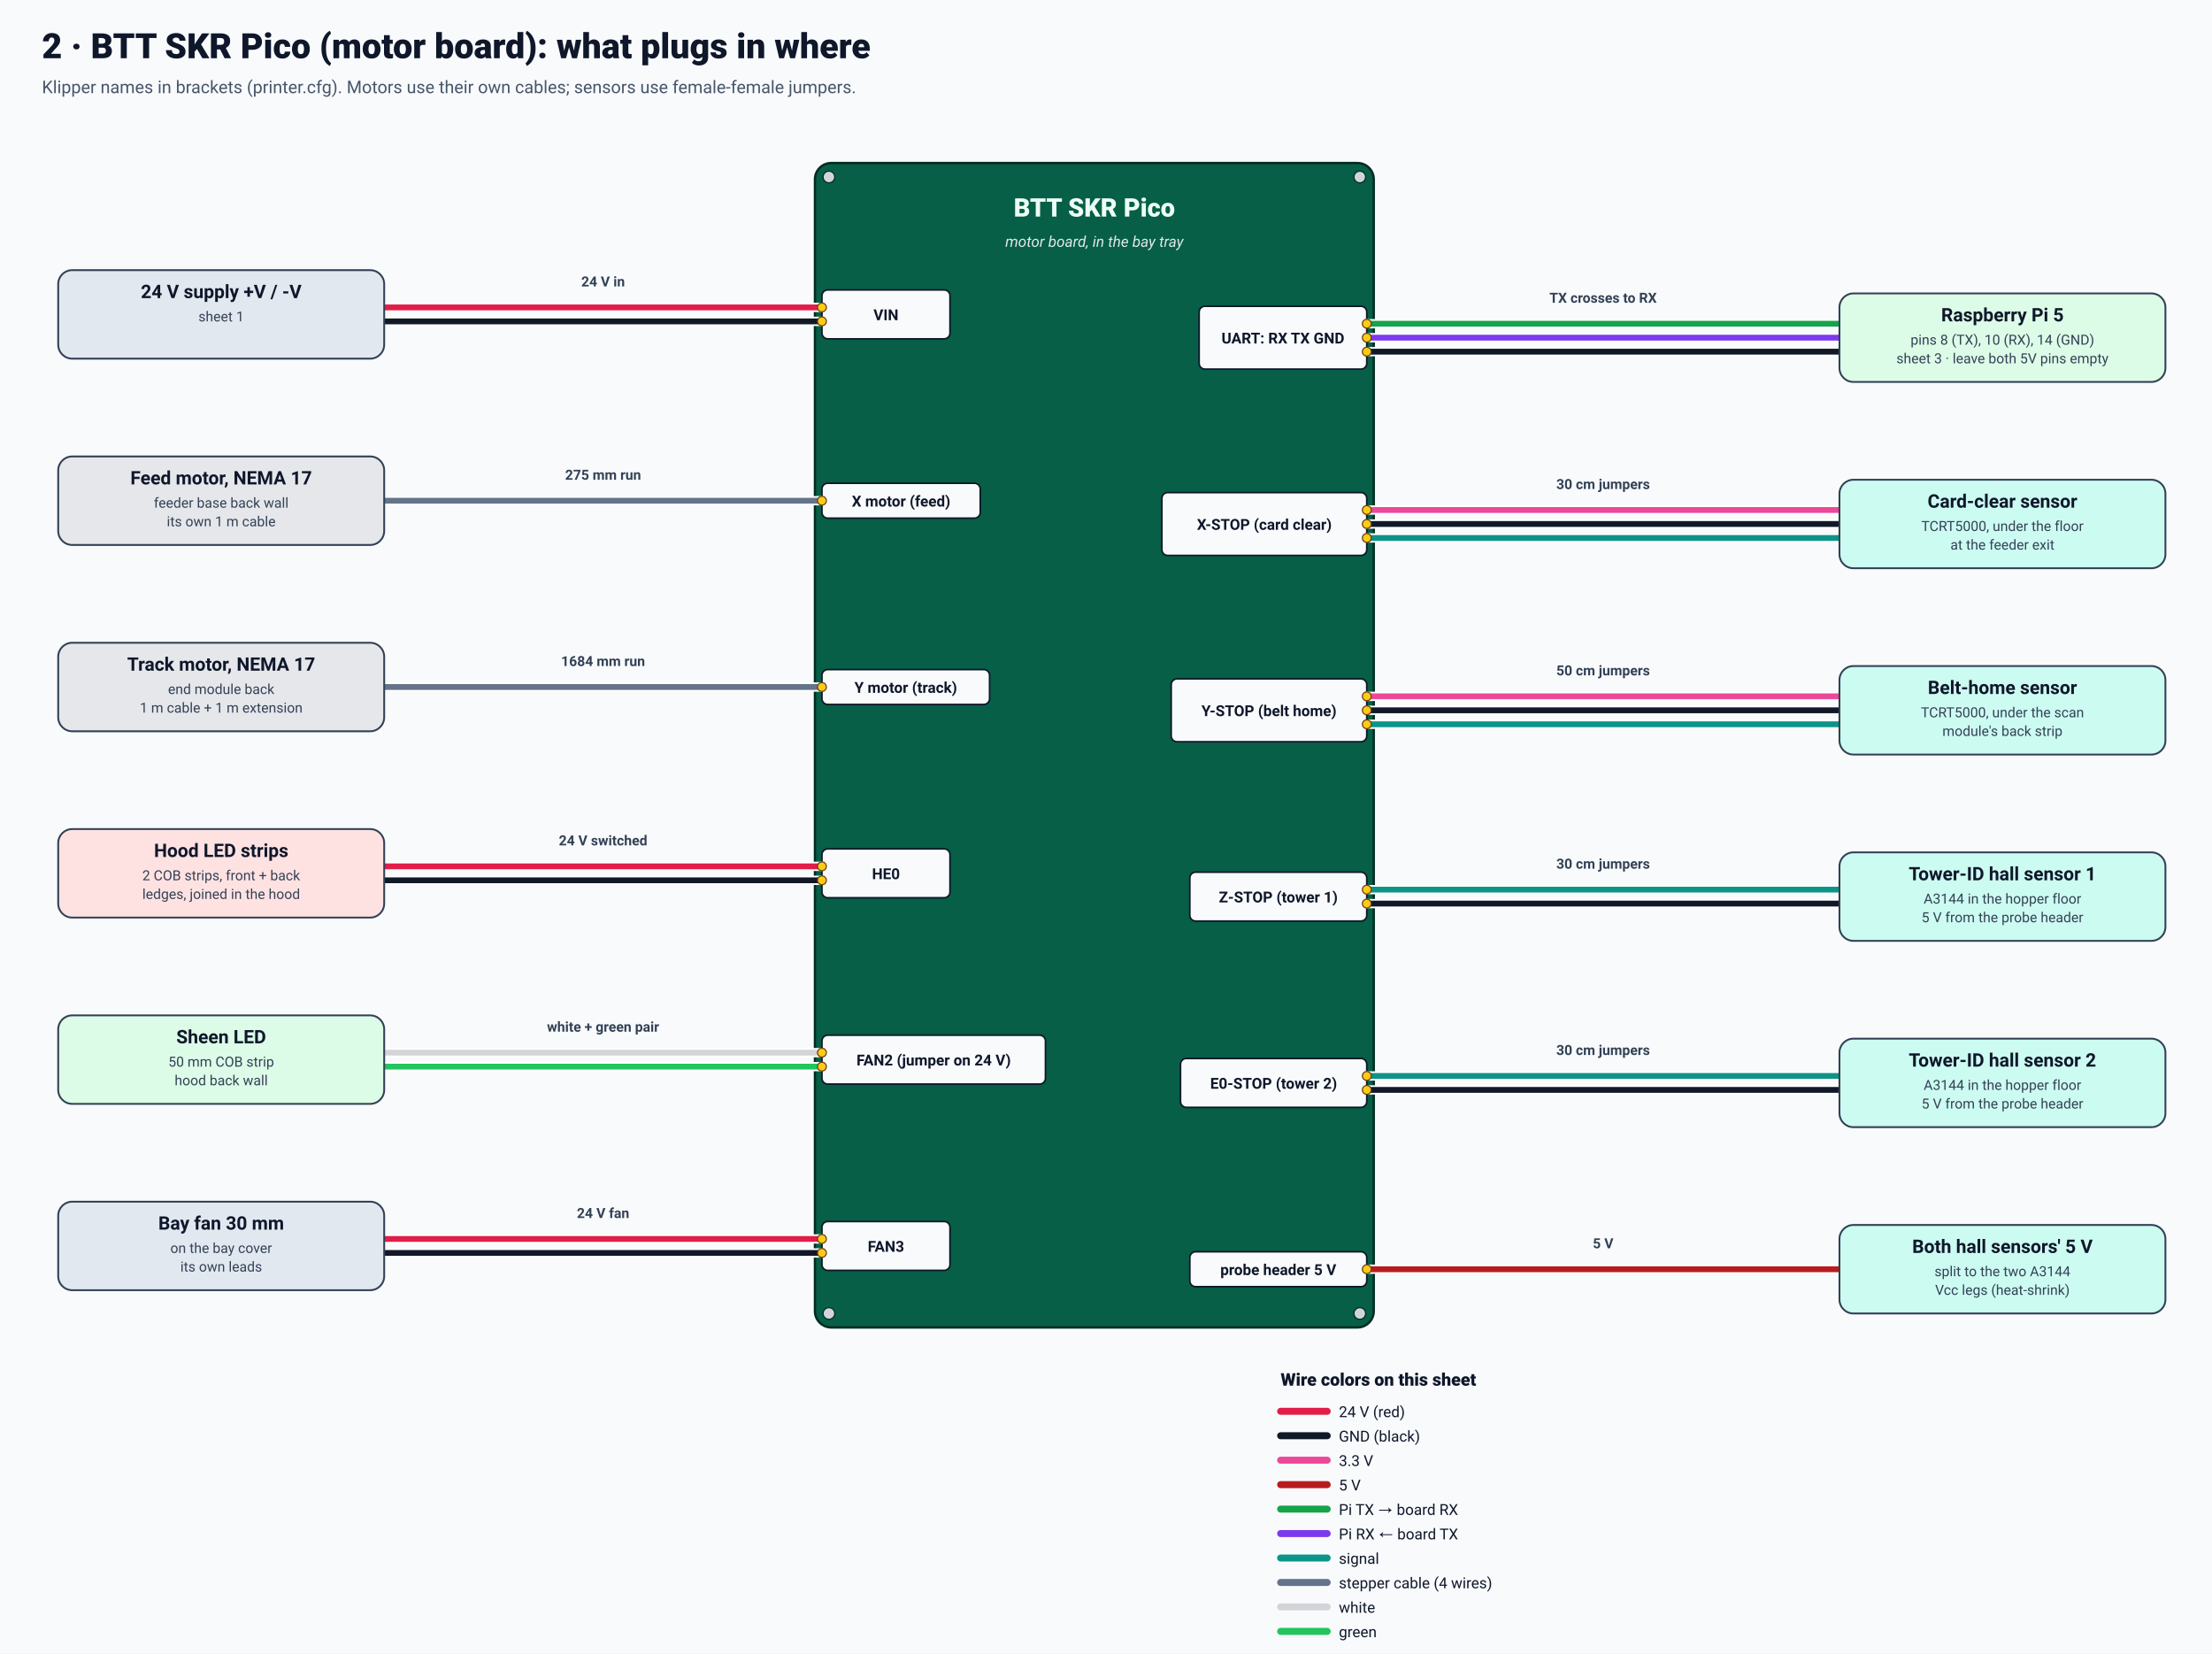
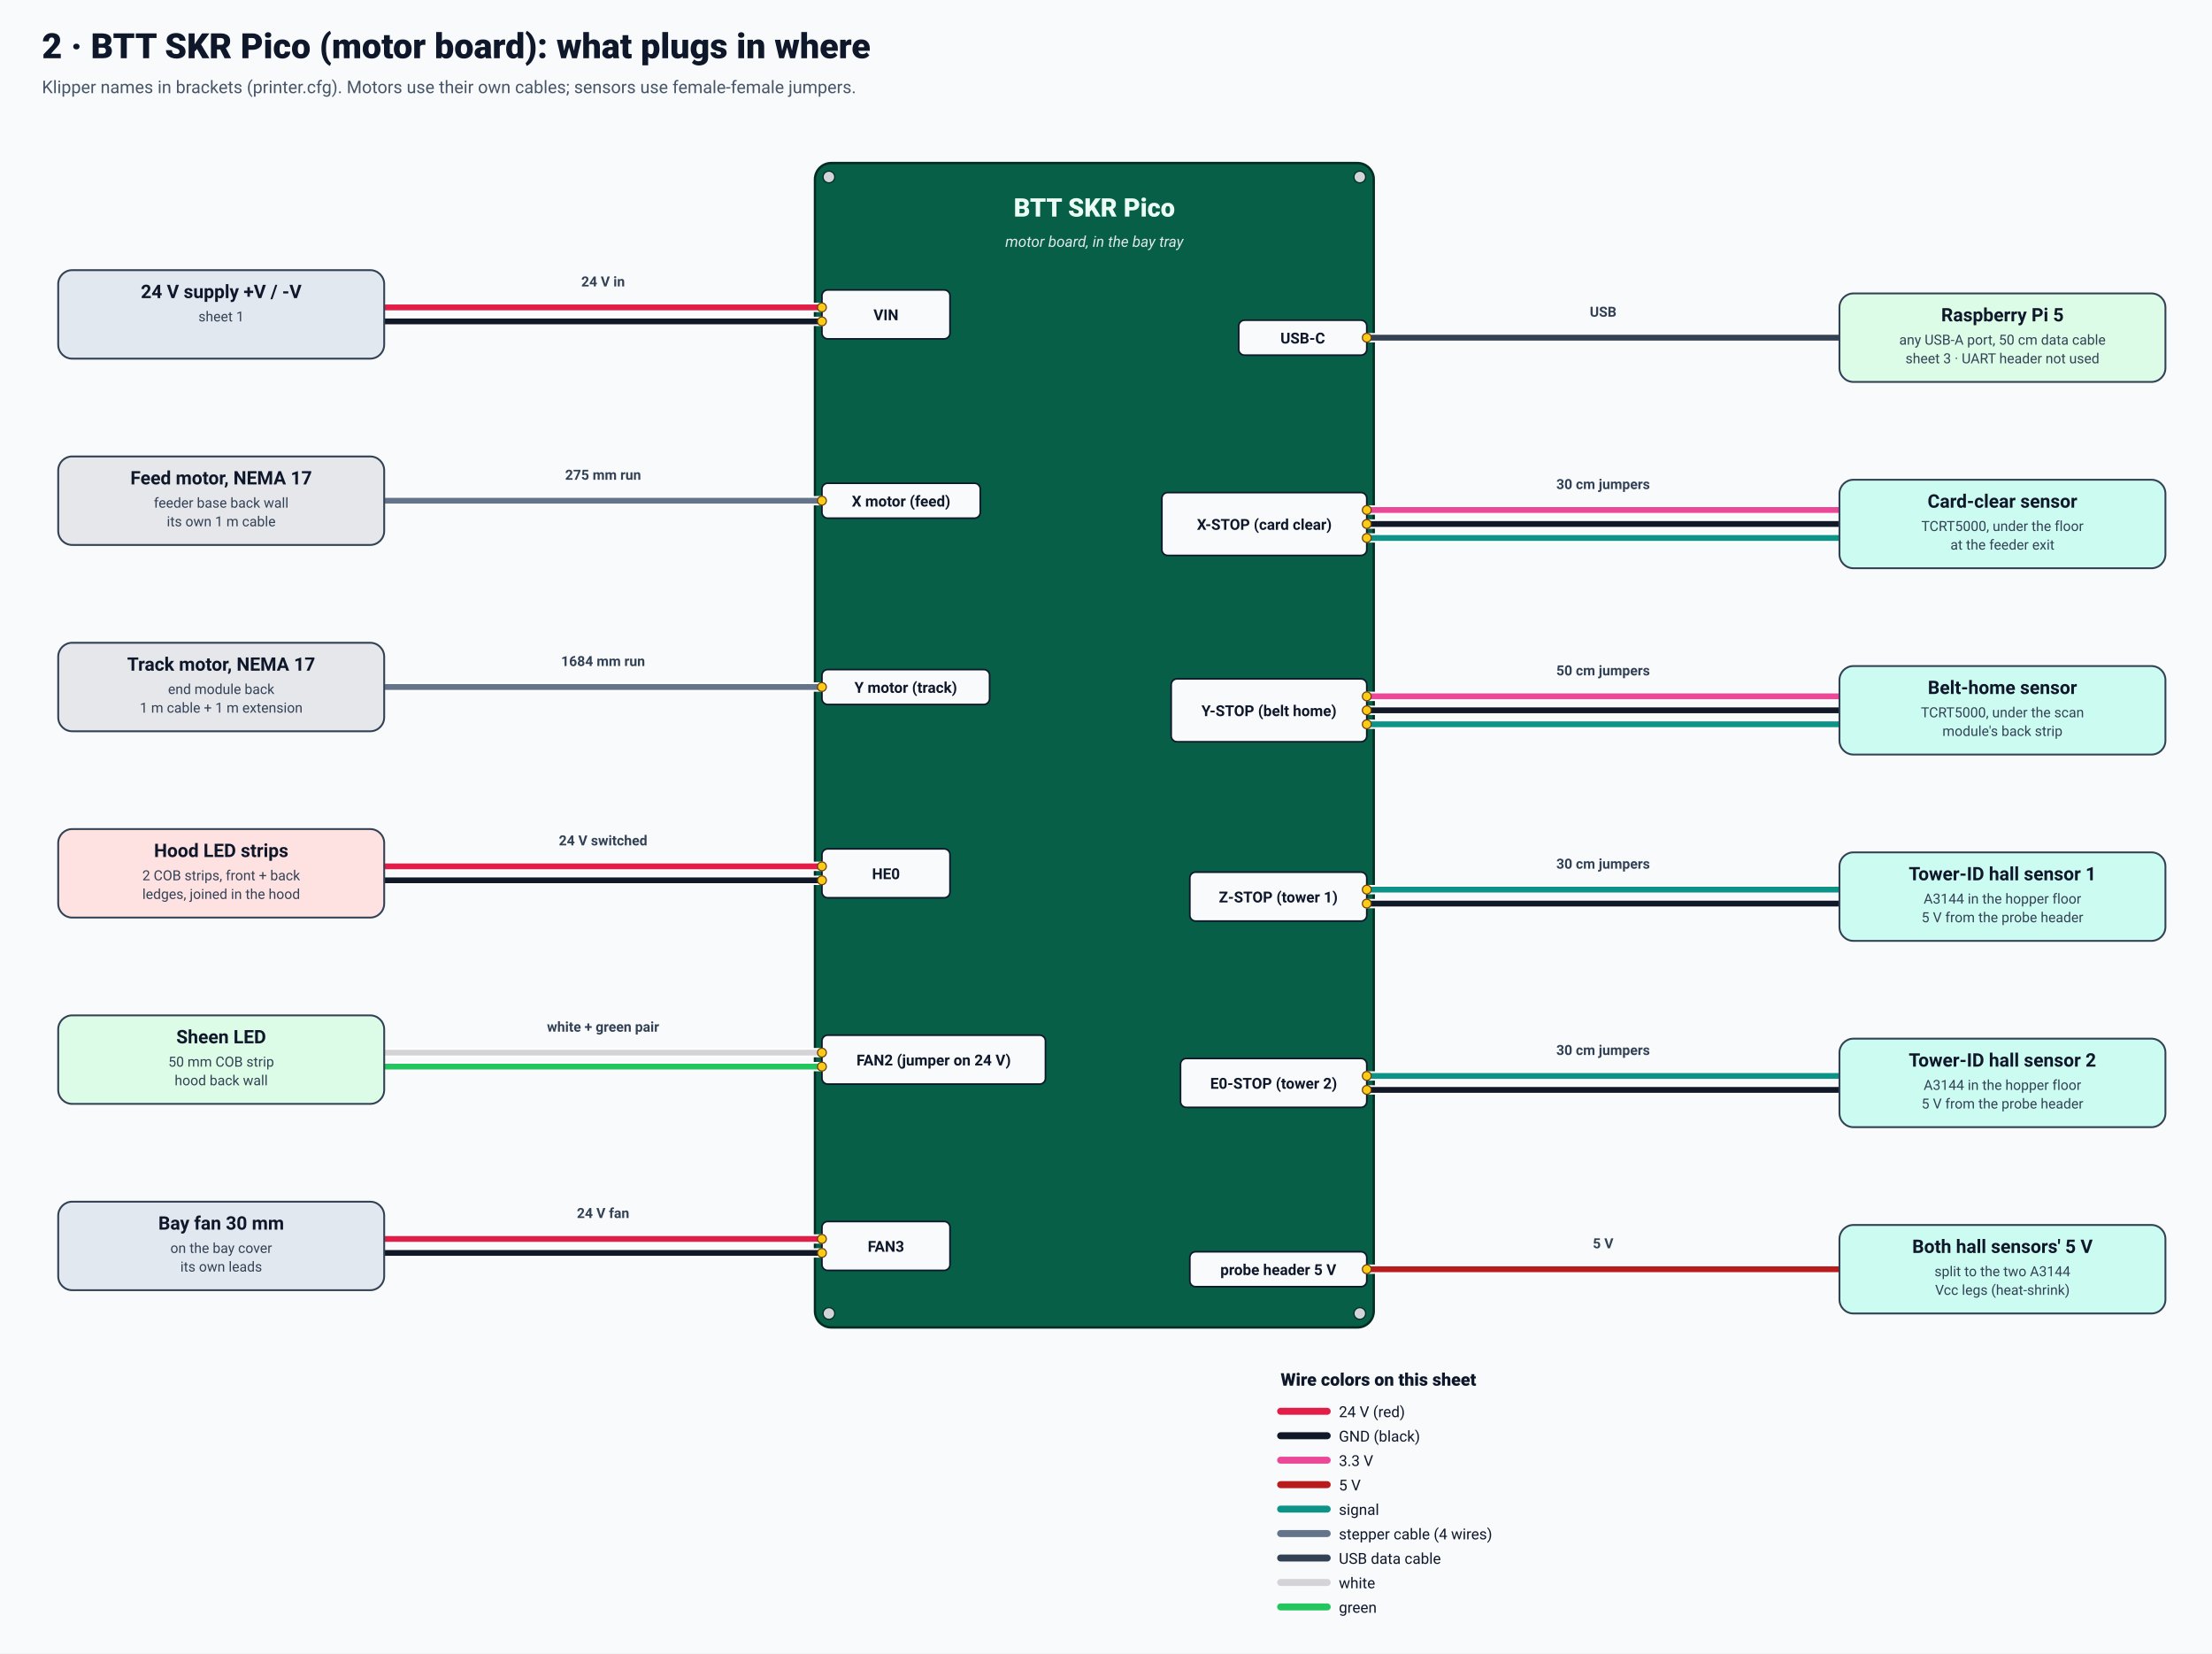
<svg xmlns="http://www.w3.org/2000/svg" width="1900" height="1420" viewBox="0 0 1900 1420" font-family="Segoe UI, Roboto, Helvetica, Arial, sans-serif">
  <rect width="1900" height="1420" fill="#f8fafc" />
  <text x="36.0" y="50.0" font-size="30" font-weight="800" fill="#0f172a" text-anchor="start">2 · BTT SKR Pico (motor board): what plugs in where</text>
  <text x="36.0" y="80.0" font-size="15" font-weight="400" fill="#475569" text-anchor="start">Klipper names in brackets (printer.cfg). Motors use their own cables; sensors use female-female jumpers.</text>
  <rect x="700" y="140" width="480" height="1000" rx="14" fill="#065f46" stroke="#022c22" stroke-width="2" />
  <circle cx="712" cy="152" r="5" fill="#d1d5db" stroke="#022c22" />
  <circle cx="1168" cy="152" r="5" fill="#d1d5db" stroke="#022c22" />
  <circle cx="712" cy="1128" r="5" fill="#d1d5db" stroke="#022c22" />
  <circle cx="1168" cy="1128" r="5" fill="#d1d5db" stroke="#022c22" />
  <text x="940.0" y="186.0" font-size="22" font-weight="800" fill="#ecfdf5" text-anchor="middle">BTT SKR Pico</text>
  <text x="940.0" y="212.0" font-size="13" font-weight="400" fill="#e2e8f0" text-anchor="middle" font-style="italic">motor board, in the bay tray</text>
  <rect x="706" y="249.0" width="110" height="42" rx="5" fill="#f8fafc" stroke="#0f172a" stroke-width="1.4" />
  <text x="761.0" y="275.0" font-size="13" font-weight="700" fill="#0f172a" text-anchor="middle">VIN</text>
  <path d="M706,264.0 L330,264.0" stroke="#fff" stroke-width="8" stroke-linecap="round" />
  <path d="M706,264.0 L330,264.0" stroke="#e11d48" stroke-width="5" stroke-linecap="round" />
  <circle cx="706" cy="264.0" r="3.8" fill="#facc15" stroke="#713f12" />
  <path d="M706,276.0 L330,276.0" stroke="#fff" stroke-width="8" stroke-linecap="round" />
  <path d="M706,276.0 L330,276.0" stroke="#111827" stroke-width="5" stroke-linecap="round" />
  <circle cx="706" cy="276.0" r="3.8" fill="#facc15" stroke="#713f12" />
  <text x="518.0" y="246.0" font-size="12" font-weight="600" fill="#334155" text-anchor="middle">24 V in</text>
  <rect x="50" y="232" width="280" height="76" rx="12" fill="#e2e8f0" stroke="#334155" stroke-width="1.6" />
  <text x="190.0" y="256.0" font-size="16" font-weight="700" fill="#0f172a" text-anchor="middle">24 V supply +V / -V</text>
  <text x="190.0" y="276.0" font-size="12" font-weight="400" fill="#334155" text-anchor="middle">sheet 1</text>
  <rect x="706" y="415.0" width="136.0" height="30" rx="5" fill="#f8fafc" stroke="#0f172a" stroke-width="1.4" />
  <text x="774.0" y="435.0" font-size="13" font-weight="700" fill="#0f172a" text-anchor="middle">X motor (feed)</text>
  <path d="M706,430.0 L330,430.0" stroke="#fff" stroke-width="8" stroke-linecap="round" />
  <path d="M706,430.0 L330,430.0" stroke="#64748b" stroke-width="5" stroke-linecap="round" />
  <circle cx="706" cy="430.0" r="3.8" fill="#facc15" stroke="#713f12" />
  <text x="518.0" y="412.0" font-size="12" font-weight="600" fill="#334155" text-anchor="middle">275 mm run</text>
  <rect x="50" y="392" width="280" height="76" rx="12" fill="#e5e7eb" stroke="#334155" stroke-width="1.6" />
  <text x="190.0" y="416.0" font-size="16" font-weight="700" fill="#0f172a" text-anchor="middle">Feed motor, NEMA 17</text>
  <text x="190.0" y="436.0" font-size="12" font-weight="400" fill="#334155" text-anchor="middle">feeder base back wall</text>
  <text x="190.0" y="452.0" font-size="12" font-weight="400" fill="#334155" text-anchor="middle">its own 1 m cable</text>
  <rect x="706" y="575.0" width="144.0" height="30" rx="5" fill="#f8fafc" stroke="#0f172a" stroke-width="1.4" />
  <text x="778.0" y="595.0" font-size="13" font-weight="700" fill="#0f172a" text-anchor="middle">Y motor (track)</text>
  <path d="M706,590.0 L330,590.0" stroke="#fff" stroke-width="8" stroke-linecap="round" />
  <path d="M706,590.0 L330,590.0" stroke="#64748b" stroke-width="5" stroke-linecap="round" />
  <circle cx="706" cy="590.0" r="3.8" fill="#facc15" stroke="#713f12" />
  <text x="518.0" y="572.0" font-size="12" font-weight="600" fill="#334155" text-anchor="middle">1684 mm run</text>
  <rect x="50" y="552" width="280" height="76" rx="12" fill="#e5e7eb" stroke="#334155" stroke-width="1.6" />
  <text x="190.0" y="576.0" font-size="16" font-weight="700" fill="#0f172a" text-anchor="middle">Track motor, NEMA 17</text>
  <text x="190.0" y="596.0" font-size="12" font-weight="400" fill="#334155" text-anchor="middle">end module back</text>
  <text x="190.0" y="612.0" font-size="12" font-weight="400" fill="#334155" text-anchor="middle">1 m cable + 1 m extension</text>
  <rect x="706" y="729.0" width="110" height="42" rx="5" fill="#f8fafc" stroke="#0f172a" stroke-width="1.4" />
  <text x="761.0" y="755.0" font-size="13" font-weight="700" fill="#0f172a" text-anchor="middle">HE0</text>
  <path d="M706,744.0 L330,744.0" stroke="#fff" stroke-width="8" stroke-linecap="round" />
  <path d="M706,744.0 L330,744.0" stroke="#e11d48" stroke-width="5" stroke-linecap="round" />
  <circle cx="706" cy="744.0" r="3.8" fill="#facc15" stroke="#713f12" />
  <path d="M706,756.0 L330,756.0" stroke="#fff" stroke-width="8" stroke-linecap="round" />
  <path d="M706,756.0 L330,756.0" stroke="#111827" stroke-width="5" stroke-linecap="round" />
  <circle cx="706" cy="756.0" r="3.8" fill="#facc15" stroke="#713f12" />
  <text x="518.0" y="726.0" font-size="12" font-weight="600" fill="#334155" text-anchor="middle">24 V switched</text>
  <rect x="50" y="712" width="280" height="76" rx="12" fill="#fee2e2" stroke="#334155" stroke-width="1.6" />
  <text x="190.0" y="736.0" font-size="16" font-weight="700" fill="#0f172a" text-anchor="middle">Hood LED strips</text>
  <text x="190.0" y="756.0" font-size="12" font-weight="400" fill="#334155" text-anchor="middle">2 COB strips, front + back</text>
  <text x="190.0" y="772.0" font-size="12" font-weight="400" fill="#334155" text-anchor="middle">ledges, joined in the hood</text>
  <rect x="706" y="889.0" width="192.0" height="42" rx="5" fill="#f8fafc" stroke="#0f172a" stroke-width="1.4" />
  <text x="802.0" y="915.0" font-size="13" font-weight="700" fill="#0f172a" text-anchor="middle">FAN2 (jumper on 24 V)</text>
  <path d="M706,904.0 L330,904.0" stroke="#fff" stroke-width="8" stroke-linecap="round" />
  <path d="M706,904.0 L330,904.0" stroke="#d4d4d8" stroke-width="5" stroke-linecap="round" />
  <circle cx="706" cy="904.0" r="3.8" fill="#facc15" stroke="#713f12" />
  <path d="M706,916.0 L330,916.0" stroke="#fff" stroke-width="8" stroke-linecap="round" />
  <path d="M706,916.0 L330,916.0" stroke="#22c55e" stroke-width="5" stroke-linecap="round" />
  <circle cx="706" cy="916.0" r="3.8" fill="#facc15" stroke="#713f12" />
  <text x="518.0" y="886.0" font-size="12" font-weight="600" fill="#334155" text-anchor="middle">white + green pair</text>
  <rect x="50" y="872" width="280" height="76" rx="12" fill="#dcfce7" stroke="#334155" stroke-width="1.6" />
  <text x="190.0" y="896.0" font-size="16" font-weight="700" fill="#0f172a" text-anchor="middle">Sheen LED</text>
  <text x="190.0" y="916.0" font-size="12" font-weight="400" fill="#334155" text-anchor="middle">50 mm COB strip</text>
  <text x="190.0" y="932.0" font-size="12" font-weight="400" fill="#334155" text-anchor="middle">hood back wall</text>
  <rect x="706" y="1049.0" width="110" height="42" rx="5" fill="#f8fafc" stroke="#0f172a" stroke-width="1.4" />
  <text x="761.0" y="1075.0" font-size="13" font-weight="700" fill="#0f172a" text-anchor="middle">FAN3</text>
  <path d="M706,1064.0 L330,1064.0" stroke="#fff" stroke-width="8" stroke-linecap="round" />
  <path d="M706,1064.0 L330,1064.0" stroke="#e11d48" stroke-width="5" stroke-linecap="round" />
  <circle cx="706" cy="1064.0" r="3.8" fill="#facc15" stroke="#713f12" />
  <path d="M706,1076.0 L330,1076.0" stroke="#fff" stroke-width="8" stroke-linecap="round" />
  <path d="M706,1076.0 L330,1076.0" stroke="#111827" stroke-width="5" stroke-linecap="round" />
  <circle cx="706" cy="1076.0" r="3.8" fill="#facc15" stroke="#713f12" />
  <text x="518.0" y="1046.0" font-size="12" font-weight="600" fill="#334155" text-anchor="middle">24 V fan</text>
  <rect x="50" y="1032" width="280" height="76" rx="12" fill="#e2e8f0" stroke="#334155" stroke-width="1.6" />
  <text x="190.0" y="1056.0" font-size="16" font-weight="700" fill="#0f172a" text-anchor="middle">Bay fan 30 mm</text>
  <text x="190.0" y="1076.0" font-size="12" font-weight="400" fill="#334155" text-anchor="middle">on the bay cover</text>
  <text x="190.0" y="1092.0" font-size="12" font-weight="400" fill="#334155" text-anchor="middle">its own leads</text>
-   <rect x="1030.0" y="263.0" width="144.0" height="54" rx="5" fill="#f8fafc" stroke="#0f172a" stroke-width="1.4" />
-   <text x="1102.0" y="295.0" font-size="13" font-weight="700" fill="#0f172a" text-anchor="middle">UART: RX TX GND</text>
-   <path d="M1174.0,278.0 L1580,278.0" stroke="#fff" stroke-width="8" stroke-linecap="round" />
-   <path d="M1174.0,278.0 L1580,278.0" stroke="#16a34a" stroke-width="5" stroke-linecap="round" />
-   <circle cx="1174.0" cy="278.0" r="3.8" fill="#facc15" stroke="#713f12" />
-   <path d="M1174.0,290.0 L1580,290.0" stroke="#fff" stroke-width="8" stroke-linecap="round" />
-   <path d="M1174.0,290.0 L1580,290.0" stroke="#7c3aed" stroke-width="5" stroke-linecap="round" />
-   <circle cx="1174.0" cy="290.0" r="3.8" fill="#facc15" stroke="#713f12" />
-   <path d="M1174.0,302.0 L1580,302.0" stroke="#fff" stroke-width="8" stroke-linecap="round" />
-   <path d="M1174.0,302.0 L1580,302.0" stroke="#111827" stroke-width="5" stroke-linecap="round" />
-   <circle cx="1174.0" cy="302.0" r="3.8" fill="#facc15" stroke="#713f12" />
-   <text x="1377.0" y="260.0" font-size="12" font-weight="600" fill="#334155" text-anchor="middle">TX crosses to RX</text>
+   <rect x="1064" y="275.0" width="110" height="30" rx="5" fill="#f8fafc" stroke="#0f172a" stroke-width="1.4" />
+   <text x="1119.0" y="295.0" font-size="13" font-weight="700" fill="#0f172a" text-anchor="middle">USB-C</text>
+   <path d="M1174,290.0 L1580,290.0" stroke="#fff" stroke-width="8" stroke-linecap="round" />
+   <path d="M1174,290.0 L1580,290.0" stroke="#334155" stroke-width="5" stroke-linecap="round" />
+   <circle cx="1174" cy="290.0" r="3.8" fill="#facc15" stroke="#713f12" />
+   <text x="1377.0" y="272.0" font-size="12" font-weight="600" fill="#334155" text-anchor="middle">USB</text>
  <rect x="1580" y="252" width="280" height="76" rx="12" fill="#dcfce7" stroke="#334155" stroke-width="1.6" />
  <text x="1720.0" y="276.0" font-size="16" font-weight="700" fill="#0f172a" text-anchor="middle">Raspberry Pi 5</text>
-   <text x="1720.0" y="296.0" font-size="12" font-weight="400" fill="#334155" text-anchor="middle">pins 8 (TX), 10 (RX), 14 (GND)</text>
-   <text x="1720.0" y="312.0" font-size="12" font-weight="400" fill="#334155" text-anchor="middle">sheet 3 · leave both 5V pins empty</text>
+   <text x="1720.0" y="296.0" font-size="12" font-weight="400" fill="#334155" text-anchor="middle">any USB-A port, 50 cm data cable</text>
+   <text x="1720.0" y="312.0" font-size="12" font-weight="400" fill="#334155" text-anchor="middle">sheet 3 · UART header not used</text>
  <rect x="998.0" y="423.0" width="176.0" height="54" rx="5" fill="#f8fafc" stroke="#0f172a" stroke-width="1.4" />
  <text x="1086.0" y="455.0" font-size="13" font-weight="700" fill="#0f172a" text-anchor="middle">X-STOP (card clear)</text>
  <path d="M1174.0,438.0 L1580,438.0" stroke="#fff" stroke-width="8" stroke-linecap="round" />
  <path d="M1174.0,438.0 L1580,438.0" stroke="#ec4899" stroke-width="5" stroke-linecap="round" />
  <circle cx="1174.0" cy="438.0" r="3.8" fill="#facc15" stroke="#713f12" />
  <path d="M1174.0,450.0 L1580,450.0" stroke="#fff" stroke-width="8" stroke-linecap="round" />
  <path d="M1174.0,450.0 L1580,450.0" stroke="#111827" stroke-width="5" stroke-linecap="round" />
  <circle cx="1174.0" cy="450.0" r="3.8" fill="#facc15" stroke="#713f12" />
  <path d="M1174.0,462.0 L1580,462.0" stroke="#fff" stroke-width="8" stroke-linecap="round" />
  <path d="M1174.0,462.0 L1580,462.0" stroke="#0d9488" stroke-width="5" stroke-linecap="round" />
  <circle cx="1174.0" cy="462.0" r="3.8" fill="#facc15" stroke="#713f12" />
  <text x="1377.0" y="420.0" font-size="12" font-weight="600" fill="#334155" text-anchor="middle">30 cm jumpers</text>
  <rect x="1580" y="412" width="280" height="76" rx="12" fill="#ccfbf1" stroke="#334155" stroke-width="1.6" />
  <text x="1720.0" y="436.0" font-size="16" font-weight="700" fill="#0f172a" text-anchor="middle">Card-clear sensor</text>
  <text x="1720.0" y="456.0" font-size="12" font-weight="400" fill="#334155" text-anchor="middle">TCRT5000, under the floor</text>
  <text x="1720.0" y="472.0" font-size="12" font-weight="400" fill="#334155" text-anchor="middle">at the feeder exit</text>
  <rect x="1006.0" y="583.0" width="168.0" height="54" rx="5" fill="#f8fafc" stroke="#0f172a" stroke-width="1.4" />
  <text x="1090.0" y="615.0" font-size="13" font-weight="700" fill="#0f172a" text-anchor="middle">Y-STOP (belt home)</text>
  <path d="M1174.0,598.0 L1580,598.0" stroke="#fff" stroke-width="8" stroke-linecap="round" />
  <path d="M1174.0,598.0 L1580,598.0" stroke="#ec4899" stroke-width="5" stroke-linecap="round" />
  <circle cx="1174.0" cy="598.0" r="3.8" fill="#facc15" stroke="#713f12" />
  <path d="M1174.0,610.0 L1580,610.0" stroke="#fff" stroke-width="8" stroke-linecap="round" />
  <path d="M1174.0,610.0 L1580,610.0" stroke="#111827" stroke-width="5" stroke-linecap="round" />
  <circle cx="1174.0" cy="610.0" r="3.8" fill="#facc15" stroke="#713f12" />
  <path d="M1174.0,622.0 L1580,622.0" stroke="#fff" stroke-width="8" stroke-linecap="round" />
  <path d="M1174.0,622.0 L1580,622.0" stroke="#0d9488" stroke-width="5" stroke-linecap="round" />
  <circle cx="1174.0" cy="622.0" r="3.8" fill="#facc15" stroke="#713f12" />
  <text x="1377.0" y="580.0" font-size="12" font-weight="600" fill="#334155" text-anchor="middle">50 cm jumpers</text>
  <rect x="1580" y="572" width="280" height="76" rx="12" fill="#ccfbf1" stroke="#334155" stroke-width="1.6" />
  <text x="1720.0" y="596.0" font-size="16" font-weight="700" fill="#0f172a" text-anchor="middle">Belt-home sensor</text>
  <text x="1720.0" y="616.0" font-size="12" font-weight="400" fill="#334155" text-anchor="middle">TCRT5000, under the scan</text>
  <text x="1720.0" y="632.0" font-size="12" font-weight="400" fill="#334155" text-anchor="middle">module's back strip</text>
  <rect x="1022.0" y="749.0" width="152.0" height="42" rx="5" fill="#f8fafc" stroke="#0f172a" stroke-width="1.4" />
  <text x="1098.0" y="775.0" font-size="13" font-weight="700" fill="#0f172a" text-anchor="middle">Z-STOP (tower 1)</text>
  <path d="M1174.0,764.0 L1580,764.0" stroke="#fff" stroke-width="8" stroke-linecap="round" />
  <path d="M1174.0,764.0 L1580,764.0" stroke="#0d9488" stroke-width="5" stroke-linecap="round" />
  <circle cx="1174.0" cy="764.0" r="3.8" fill="#facc15" stroke="#713f12" />
  <path d="M1174.0,776.0 L1580,776.0" stroke="#fff" stroke-width="8" stroke-linecap="round" />
  <path d="M1174.0,776.0 L1580,776.0" stroke="#111827" stroke-width="5" stroke-linecap="round" />
  <circle cx="1174.0" cy="776.0" r="3.8" fill="#facc15" stroke="#713f12" />
  <text x="1377.0" y="746.0" font-size="12" font-weight="600" fill="#334155" text-anchor="middle">30 cm jumpers</text>
  <rect x="1580" y="732" width="280" height="76" rx="12" fill="#ccfbf1" stroke="#334155" stroke-width="1.6" />
  <text x="1720.0" y="756.0" font-size="16" font-weight="700" fill="#0f172a" text-anchor="middle">Tower-ID hall sensor 1</text>
  <text x="1720.0" y="776.0" font-size="12" font-weight="400" fill="#334155" text-anchor="middle">A3144 in the hopper floor</text>
  <text x="1720.0" y="792.0" font-size="12" font-weight="400" fill="#334155" text-anchor="middle">5 V from the probe header</text>
  <rect x="1014.0" y="909.0" width="160.0" height="42" rx="5" fill="#f8fafc" stroke="#0f172a" stroke-width="1.4" />
  <text x="1094.0" y="935.0" font-size="13" font-weight="700" fill="#0f172a" text-anchor="middle">E0-STOP (tower 2)</text>
  <path d="M1174.0,924.0 L1580,924.0" stroke="#fff" stroke-width="8" stroke-linecap="round" />
  <path d="M1174.0,924.0 L1580,924.0" stroke="#0d9488" stroke-width="5" stroke-linecap="round" />
  <circle cx="1174.0" cy="924.0" r="3.8" fill="#facc15" stroke="#713f12" />
  <path d="M1174.0,936.0 L1580,936.0" stroke="#fff" stroke-width="8" stroke-linecap="round" />
  <path d="M1174.0,936.0 L1580,936.0" stroke="#111827" stroke-width="5" stroke-linecap="round" />
  <circle cx="1174.0" cy="936.0" r="3.8" fill="#facc15" stroke="#713f12" />
  <text x="1377.0" y="906.0" font-size="12" font-weight="600" fill="#334155" text-anchor="middle">30 cm jumpers</text>
  <rect x="1580" y="892" width="280" height="76" rx="12" fill="#ccfbf1" stroke="#334155" stroke-width="1.6" />
  <text x="1720.0" y="916.0" font-size="16" font-weight="700" fill="#0f172a" text-anchor="middle">Tower-ID hall sensor 2</text>
  <text x="1720.0" y="936.0" font-size="12" font-weight="400" fill="#334155" text-anchor="middle">A3144 in the hopper floor</text>
  <text x="1720.0" y="952.0" font-size="12" font-weight="400" fill="#334155" text-anchor="middle">5 V from the probe header</text>
  <rect x="1022.0" y="1075.0" width="152.0" height="30" rx="5" fill="#f8fafc" stroke="#0f172a" stroke-width="1.4" />
  <text x="1098.0" y="1095.0" font-size="13" font-weight="700" fill="#0f172a" text-anchor="middle">probe header 5 V</text>
  <path d="M1174.0,1090.0 L1580,1090.0" stroke="#fff" stroke-width="8" stroke-linecap="round" />
  <path d="M1174.0,1090.0 L1580,1090.0" stroke="#b91c1c" stroke-width="5" stroke-linecap="round" />
  <circle cx="1174.0" cy="1090.0" r="3.8" fill="#facc15" stroke="#713f12" />
  <text x="1377.0" y="1072.0" font-size="12" font-weight="600" fill="#334155" text-anchor="middle">5 V</text>
  <rect x="1580" y="1052" width="280" height="76" rx="12" fill="#ccfbf1" stroke="#334155" stroke-width="1.6" />
  <text x="1720.0" y="1076.0" font-size="16" font-weight="700" fill="#0f172a" text-anchor="middle">Both hall sensors' 5 V</text>
  <text x="1720.0" y="1096.0" font-size="12" font-weight="400" fill="#334155" text-anchor="middle">split to the two A3144</text>
  <text x="1720.0" y="1112.0" font-size="12" font-weight="400" fill="#334155" text-anchor="middle">Vcc legs (heat-shrink)</text>
  <text x="1100.0" y="1190.0" font-size="15" font-weight="800" fill="#0f172a" text-anchor="start">Wire colors on this sheet</text>
  <path d="M1100,1212 L1140,1212" stroke="#e11d48" stroke-width="6" stroke-linecap="round" />
  <text x="1150.0" y="1217.0" font-size="13" font-weight="400" fill="#0f172a" text-anchor="start">24 V (red)</text>
  <path d="M1100,1233 L1140,1233" stroke="#111827" stroke-width="6" stroke-linecap="round" />
  <text x="1150.0" y="1238.0" font-size="13" font-weight="400" fill="#0f172a" text-anchor="start">GND (black)</text>
  <path d="M1100,1254 L1140,1254" stroke="#ec4899" stroke-width="6" stroke-linecap="round" />
  <text x="1150.0" y="1259.0" font-size="13" font-weight="400" fill="#0f172a" text-anchor="start">3.3 V</text>
  <path d="M1100,1275 L1140,1275" stroke="#b91c1c" stroke-width="6" stroke-linecap="round" />
  <text x="1150.0" y="1280.0" font-size="13" font-weight="400" fill="#0f172a" text-anchor="start">5 V</text>
-   <path d="M1100,1296 L1140,1296" stroke="#16a34a" stroke-width="6" stroke-linecap="round" />
-   <text x="1150.0" y="1301.0" font-size="13" font-weight="400" fill="#0f172a" text-anchor="start">Pi TX → board RX</text>
-   <path d="M1100,1317 L1140,1317" stroke="#7c3aed" stroke-width="6" stroke-linecap="round" />
-   <text x="1150.0" y="1322.0" font-size="13" font-weight="400" fill="#0f172a" text-anchor="start">Pi RX ← board TX</text>
-   <path d="M1100,1338 L1140,1338" stroke="#0d9488" stroke-width="6" stroke-linecap="round" />
-   <text x="1150.0" y="1343.0" font-size="13" font-weight="400" fill="#0f172a" text-anchor="start">signal</text>
-   <path d="M1100,1359 L1140,1359" stroke="#64748b" stroke-width="6" stroke-linecap="round" />
-   <text x="1150.0" y="1364.0" font-size="13" font-weight="400" fill="#0f172a" text-anchor="start">stepper cable (4 wires)</text>
-   <path d="M1100,1380 L1140,1380" stroke="#d4d4d8" stroke-width="6" stroke-linecap="round" />
-   <text x="1150.0" y="1385.0" font-size="13" font-weight="400" fill="#0f172a" text-anchor="start">white</text>
-   <path d="M1100,1401 L1140,1401" stroke="#22c55e" stroke-width="6" stroke-linecap="round" />
-   <text x="1150.0" y="1406.0" font-size="13" font-weight="400" fill="#0f172a" text-anchor="start">green</text>
+   <path d="M1100,1296 L1140,1296" stroke="#0d9488" stroke-width="6" stroke-linecap="round" />
+   <text x="1150.0" y="1301.0" font-size="13" font-weight="400" fill="#0f172a" text-anchor="start">signal</text>
+   <path d="M1100,1317 L1140,1317" stroke="#64748b" stroke-width="6" stroke-linecap="round" />
+   <text x="1150.0" y="1322.0" font-size="13" font-weight="400" fill="#0f172a" text-anchor="start">stepper cable (4 wires)</text>
+   <path d="M1100,1338 L1140,1338" stroke="#334155" stroke-width="6" stroke-linecap="round" />
+   <text x="1150.0" y="1343.0" font-size="13" font-weight="400" fill="#0f172a" text-anchor="start">USB data cable</text>
+   <path d="M1100,1359 L1140,1359" stroke="#d4d4d8" stroke-width="6" stroke-linecap="round" />
+   <text x="1150.0" y="1364.0" font-size="13" font-weight="400" fill="#0f172a" text-anchor="start">white</text>
+   <path d="M1100,1380 L1140,1380" stroke="#22c55e" stroke-width="6" stroke-linecap="round" />
+   <text x="1150.0" y="1385.0" font-size="13" font-weight="400" fill="#0f172a" text-anchor="start">green</text>
</svg>
